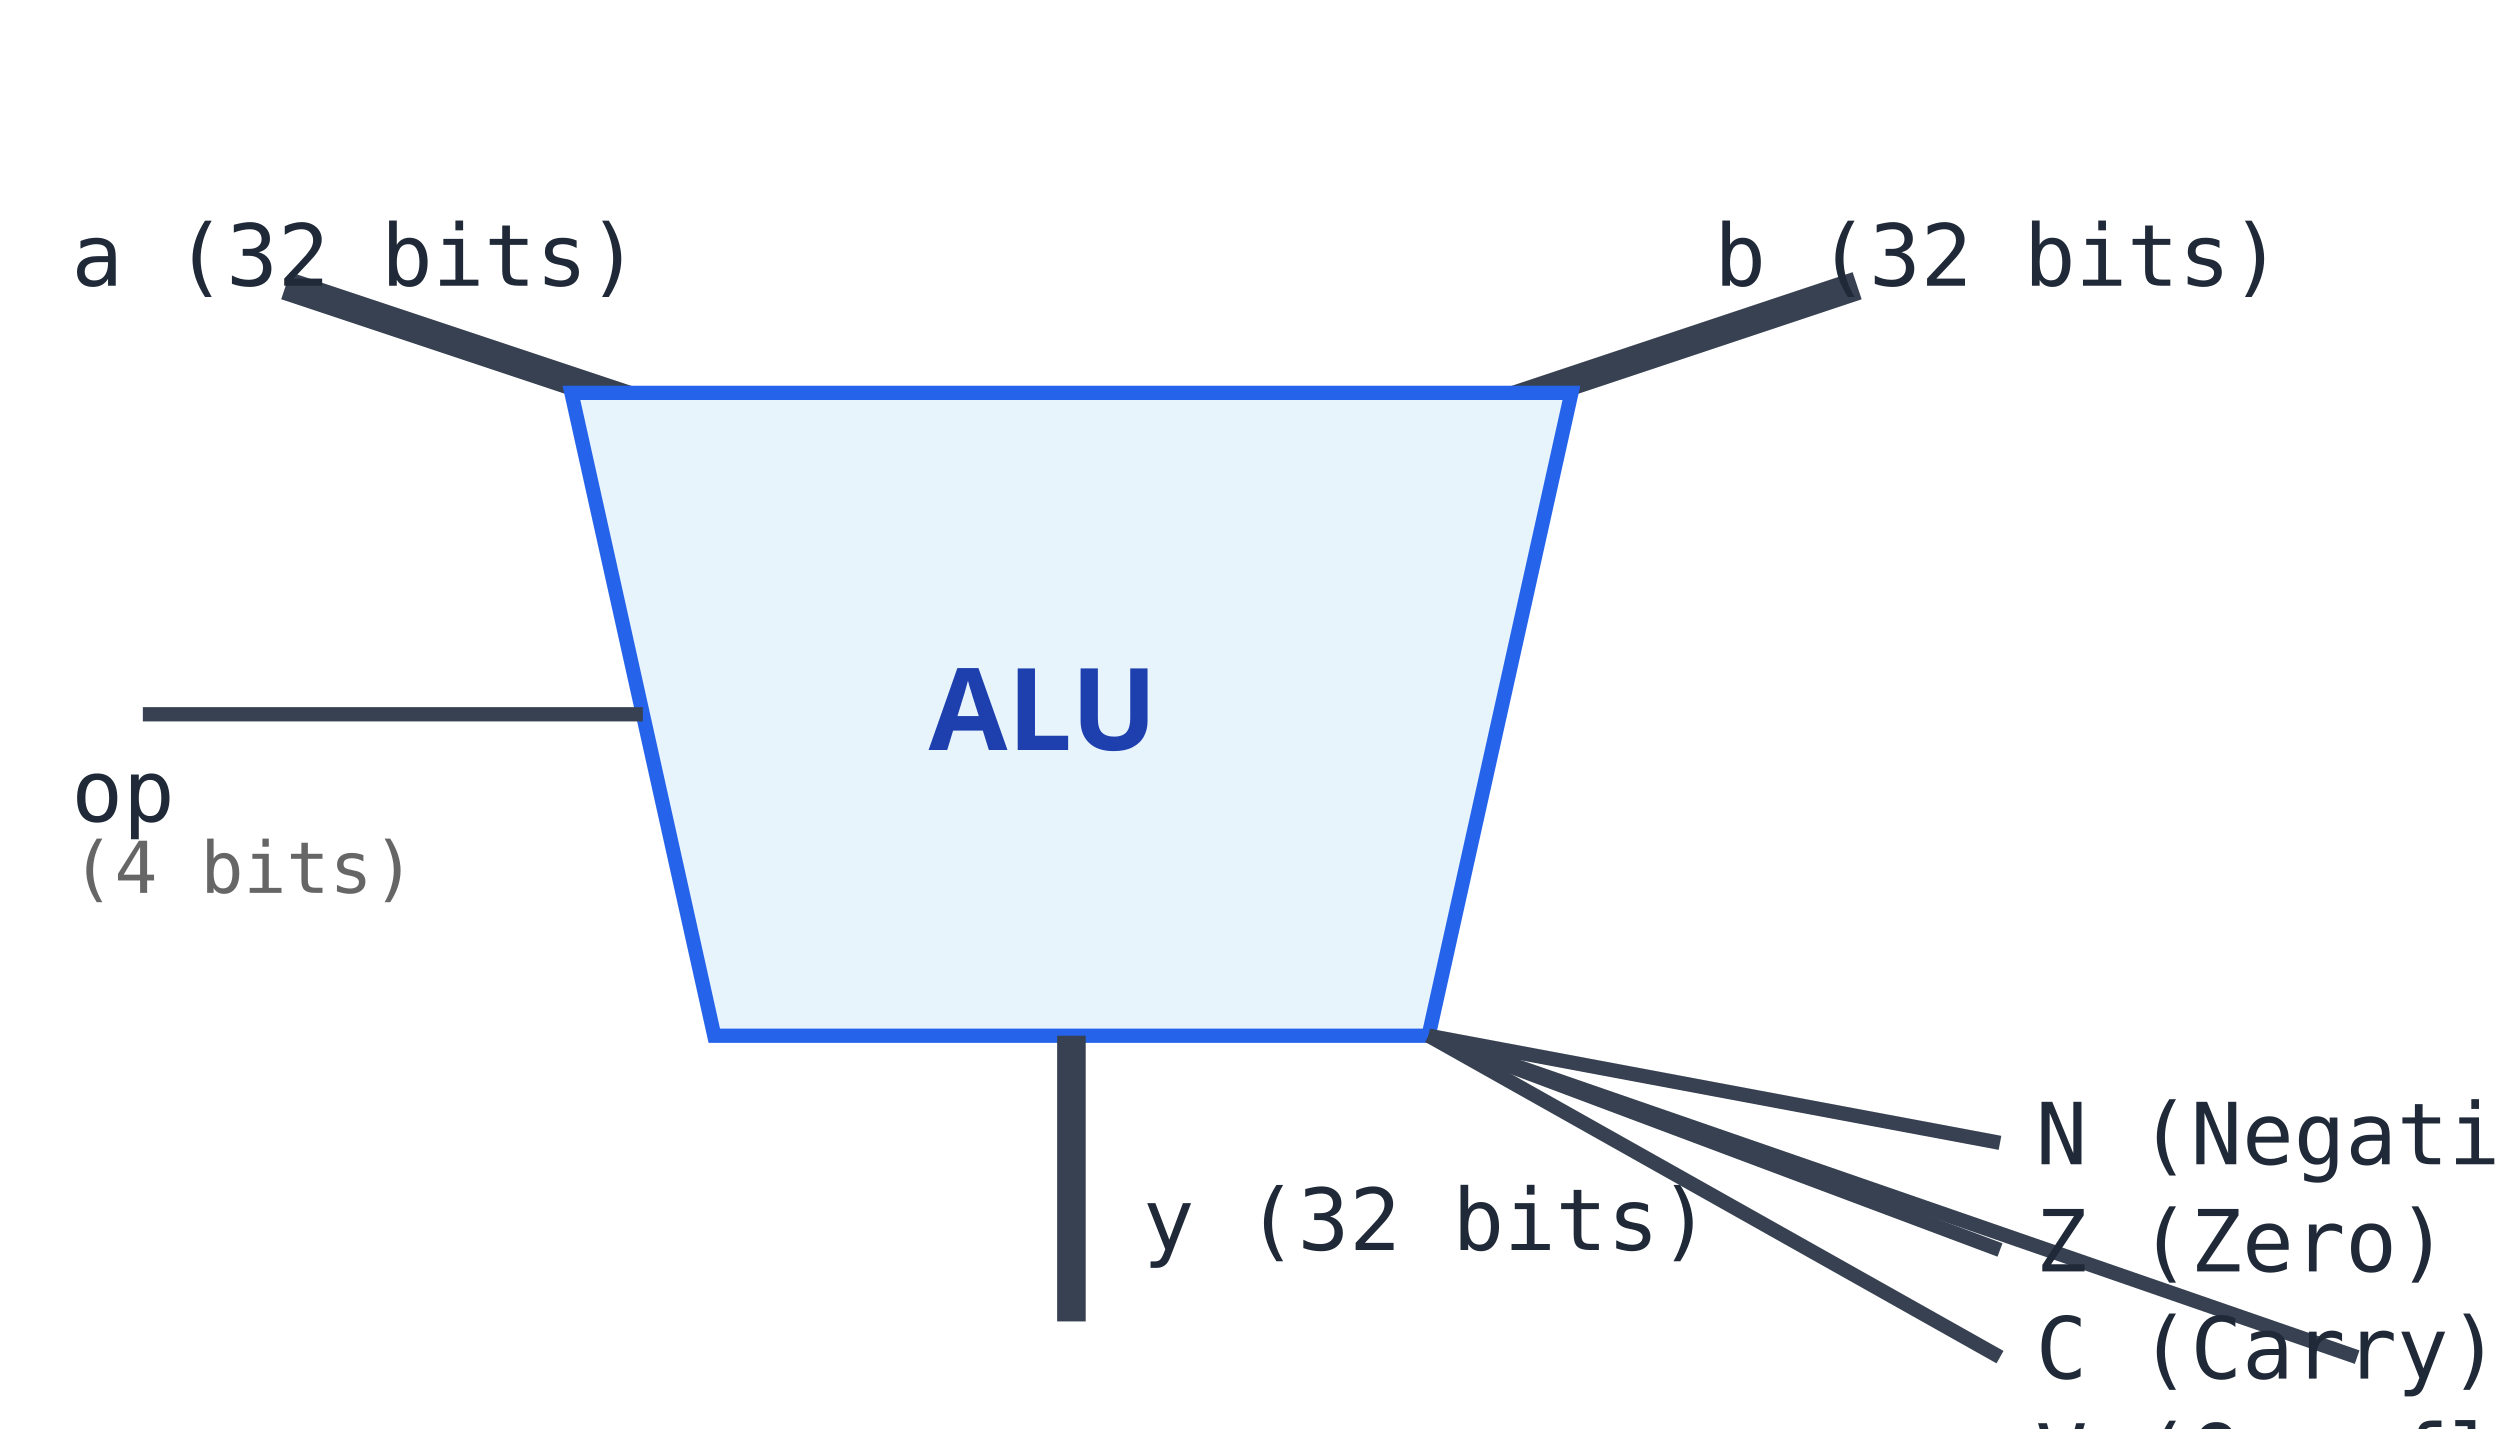
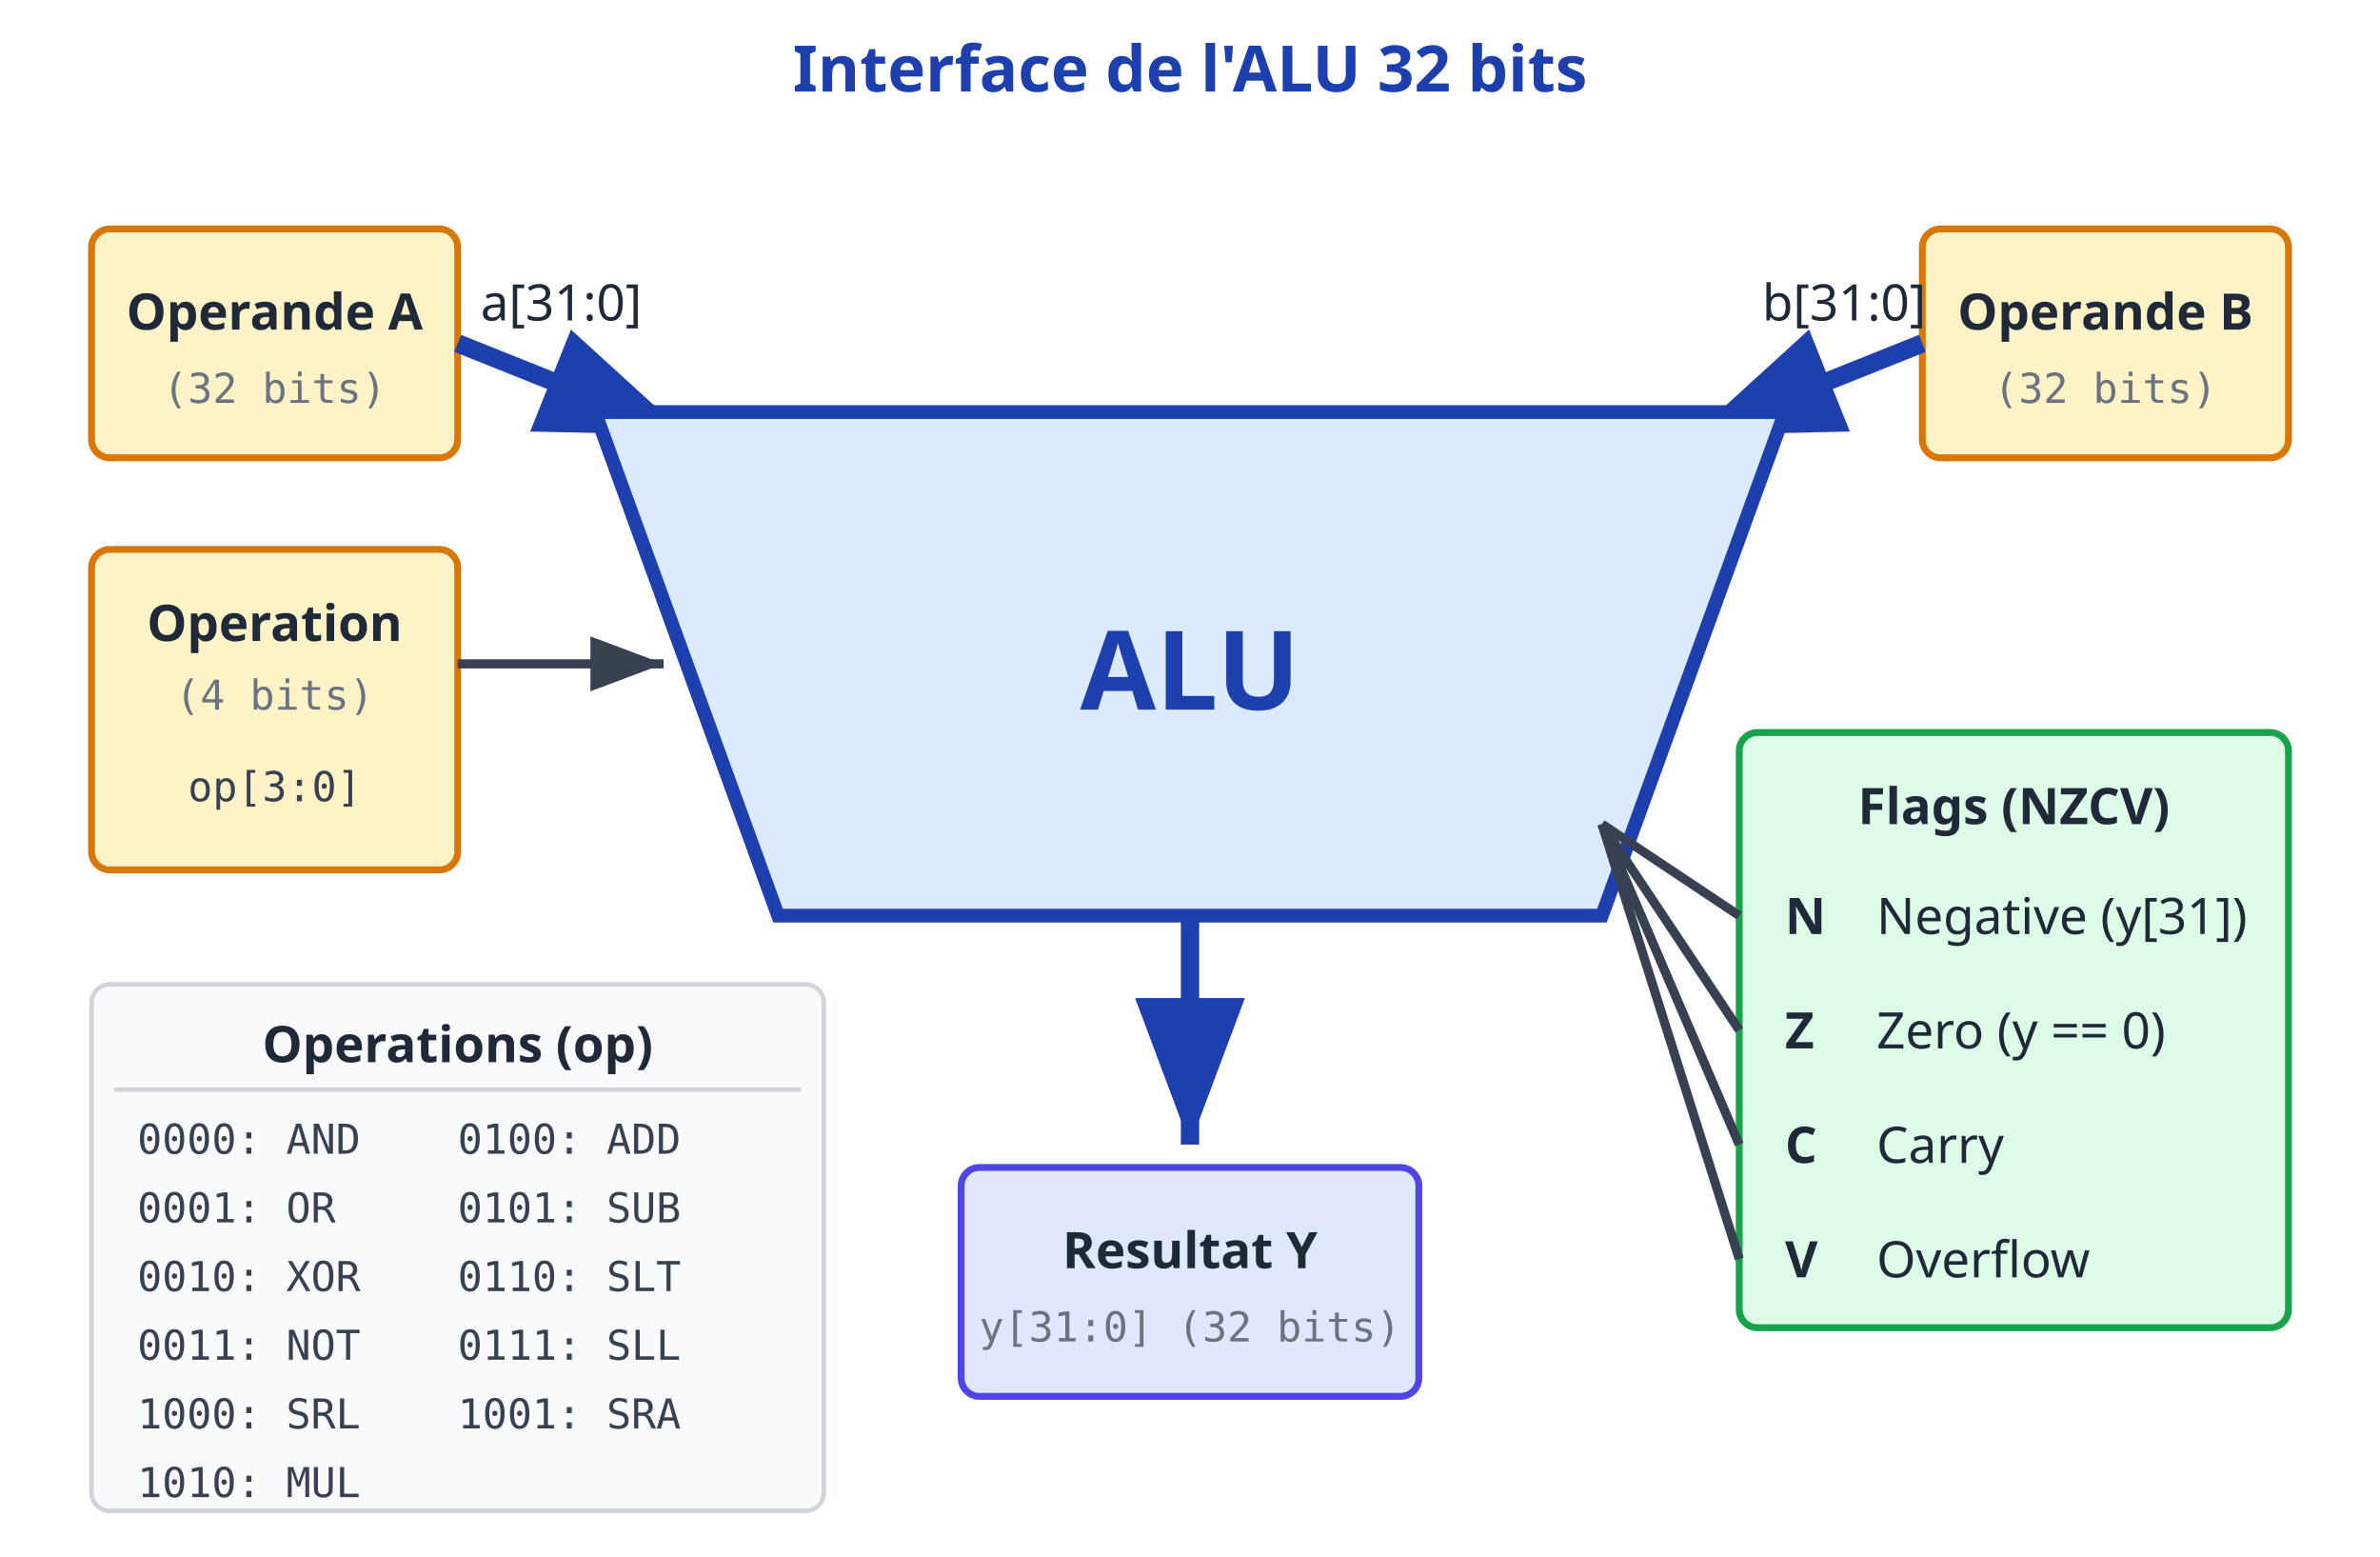
- <svg xmlns="http://www.w3.org/2000/svg" viewBox="0 0 350 200" width="350" height="200">
+ <svg xmlns="http://www.w3.org/2000/svg" viewBox="0 0 520 340" width="520" height="340">
  <defs>
    <style>
-       .alu-body { fill: #e8f4fc; stroke: #2563eb; stroke-width: 2; }
+       .alu-body { fill: #dbeafe; stroke: #1e40af; stroke-width: 3; }
      .wire { stroke: #374151; stroke-width: 2; fill: none; }
-       .bus { stroke: #374151; stroke-width: 4; fill: none; }
-       .label { font-family: monospace; font-size: 12px; fill: #1f2937; }
-       .alu-label { font-family: sans-serif; font-size: 16px; font-weight: bold; fill: #1e40af; }
-       .flag-label { font-family: monospace; font-size: 10px; fill: #666; }
+       .bus { stroke: #1e40af; stroke-width: 4; fill: none; }
+       .label { font-family: sans-serif; font-size: 11px; fill: #1f2937; }
+       .label-bold { font-family: sans-serif; font-size: 11px; fill: #1f2937; font-weight: bold; }
+       .alu-label { font-family: sans-serif; font-size: 24px; font-weight: bold; fill: #1e40af; }
+       .bits { font-family: monospace; font-size: 9px; fill: #6b7280; }
+       .flag-box { fill: #dcfce7; stroke: #16a34a; stroke-width: 1.5; rx: 4; }
+       .input-box { fill: #fef3c7; stroke: #d97706; stroke-width: 1.5; rx: 4; }
+       .output-box { fill: #e0e7ff; stroke: #4f46e5; stroke-width: 1.5; rx: 4; }
+       .title { font-family: sans-serif; font-size: 14px; font-weight: bold; fill: #1e40af; }
+       .op-label { font-family: monospace; font-size: 9px; fill: #374151; }
    </style>
+     <marker id="arrow" markerWidth="8" markerHeight="6" refX="8" refY="3" orient="auto">
+       <polygon points="0 0, 8 3, 0 6" fill="#374151" />
+     </marker>
+     <marker id="arrow-blue" markerWidth="8" markerHeight="6" refX="8" refY="3" orient="auto">
+       <polygon points="0 0, 8 3, 0 6" fill="#1e40af" />
+     </marker>
  </defs>
-   <line class="bus" x1="40" y1="40" x2="100" y2="60" />
-   <text class="label" x="10" y="40">a (32 bits)</text>
-   <line class="bus" x1="260" y1="40" x2="200" y2="60" />
-   <text class="label" x="240" y="40">b (32 bits)</text>
-   <path class="alu-body" d="M 80 55 L 220 55 L 200 145 L 100 145 Z" />
-   <text class="alu-label" x="130" y="105">ALU</text>
-   <line class="wire" x1="20" y1="100" x2="90" y2="100" />
-   <text class="label" x="10" y="115">op</text>
-   <text class="flag-label" x="10" y="125">(4 bits)</text>
-   <line class="bus" x1="150" y1="145" x2="150" y2="185" />
-   <text class="label" x="160" y="175">y (32 bits)</text>
-   <line class="wire" x1="200" y1="145" x2="280" y2="160" />
-   <line class="wire" x1="200" y1="145" x2="280" y2="175" />
-   <line class="wire" x1="200" y1="145" x2="280" y2="190" />
-   <line class="wire" x1="200" y1="145" x2="330" y2="190" />
-   <text class="label" x="285" y="163">N (Negative)</text>
-   <text class="label" x="285" y="178">Z (Zero)</text>
-   <text class="label" x="285" y="193">C (Carry)</text>
-   <text class="label" x="285" y="193" dy="15">V (Overflow)</text>
+   <text class="title" x="260" y="20" text-anchor="middle">Interface de l'ALU 32 bits</text>
+   <rect class="input-box" x="20" y="50" width="80" height="50" />
+   <text class="label-bold" x="60" y="72" text-anchor="middle">Operande A</text>
+   <text class="bits" x="60" y="88" text-anchor="middle">(32 bits)</text>
+   <rect class="input-box" x="420" y="50" width="80" height="50" />
+   <text class="label-bold" x="460" y="72" text-anchor="middle">Operande B</text>
+   <text class="bits" x="460" y="88" text-anchor="middle">(32 bits)</text>
+   <line class="bus" x1="100" y1="75" x2="150" y2="95" marker-end="url(#arrow-blue)" />
+   <text class="label" x="105" y="70">a[31:0]</text>
+   <line class="bus" x1="420" y1="75" x2="370" y2="95" marker-end="url(#arrow-blue)" />
+   <text class="label" x="385" y="70">b[31:0]</text>
+   <path class="alu-body" d="M 130 90 L 390 90 L 350 200 L 170 200 Z" />
+   <text class="alu-label" x="260" y="155" text-anchor="middle">ALU</text>
+   <rect class="input-box" x="20" y="120" width="80" height="70" />
+   <text class="label-bold" x="60" y="140" text-anchor="middle">Operation</text>
+   <text class="bits" x="60" y="155" text-anchor="middle">(4 bits)</text>
+   <text class="op-label" x="60" y="175" text-anchor="middle">op[3:0]</text>
+   <line class="wire" x1="100" y1="145" x2="145" y2="145" marker-end="url(#arrow)" />
+   <line class="bus" x1="260" y1="200" x2="260" y2="250" marker-end="url(#arrow-blue)" />
+   <rect class="output-box" x="210" y="255" width="100" height="50" />
+   <text class="label-bold" x="260" y="277" text-anchor="middle">Resultat Y</text>
+   <text class="bits" x="260" y="293" text-anchor="middle">y[31:0] (32 bits)</text>
+   <rect class="flag-box" x="380" y="160" width="120" height="130" />
+   <text class="label-bold" x="440" y="180" text-anchor="middle">Flags (NZCV)</text>
+   <line class="wire" x1="350" y1="180" x2="380" y2="200" />
+   <line class="wire" x1="350" y1="180" x2="380" y2="225" />
+   <line class="wire" x1="350" y1="180" x2="380" y2="250" />
+   <line class="wire" x1="350" y1="180" x2="380" y2="275" />
+   <text class="label-bold" x="390" y="204">N</text>
+   <text class="label" x="410" y="204">Negative (y[31])</text>
+   <text class="label-bold" x="390" y="229">Z</text>
+   <text class="label" x="410" y="229">Zero (y == 0)</text>
+   <text class="label-bold" x="390" y="254">C</text>
+   <text class="label" x="410" y="254">Carry</text>
+   <text class="label-bold" x="390" y="279">V</text>
+   <text class="label" x="410" y="279">Overflow</text>
+   <rect x="20" y="215" width="160" height="115" fill="#f9fafb" stroke="#d1d5db" rx="4" />
+   <text class="label-bold" x="100" y="232" text-anchor="middle">Operations (op)</text>
+   <line x1="25" y1="238" x2="175" y2="238" stroke="#d1d5db" />
+   <text class="op-label" x="30" y="252">0000: AND</text>
+   <text class="op-label" x="100" y="252">0100: ADD</text>
+   <text class="op-label" x="30" y="267">0001: OR</text>
+   <text class="op-label" x="100" y="267">0101: SUB</text>
+   <text class="op-label" x="30" y="282">0010: XOR</text>
+   <text class="op-label" x="100" y="282">0110: SLT</text>
+   <text class="op-label" x="30" y="297">0011: NOT</text>
+   <text class="op-label" x="100" y="297">0111: SLL</text>
+   <text class="op-label" x="30" y="312">1000: SRL</text>
+   <text class="op-label" x="100" y="312">1001: SRA</text>
+   <text class="op-label" x="30" y="327">1010: MUL</text>
</svg>
